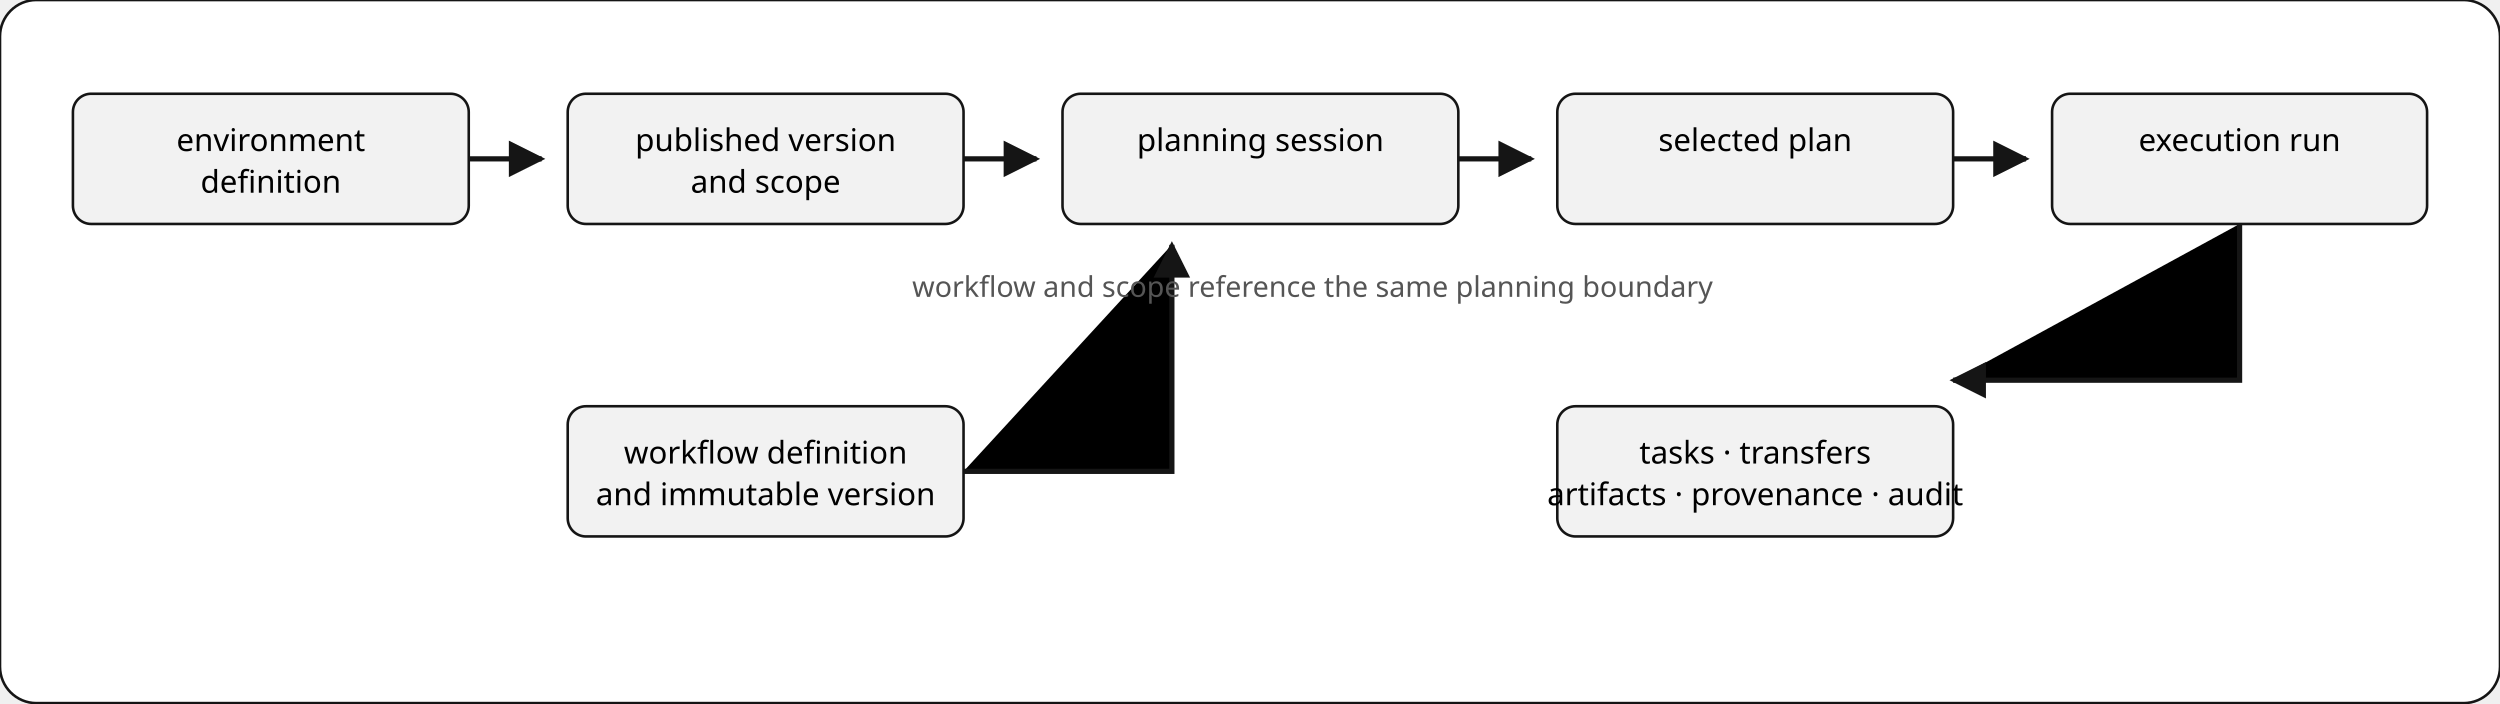
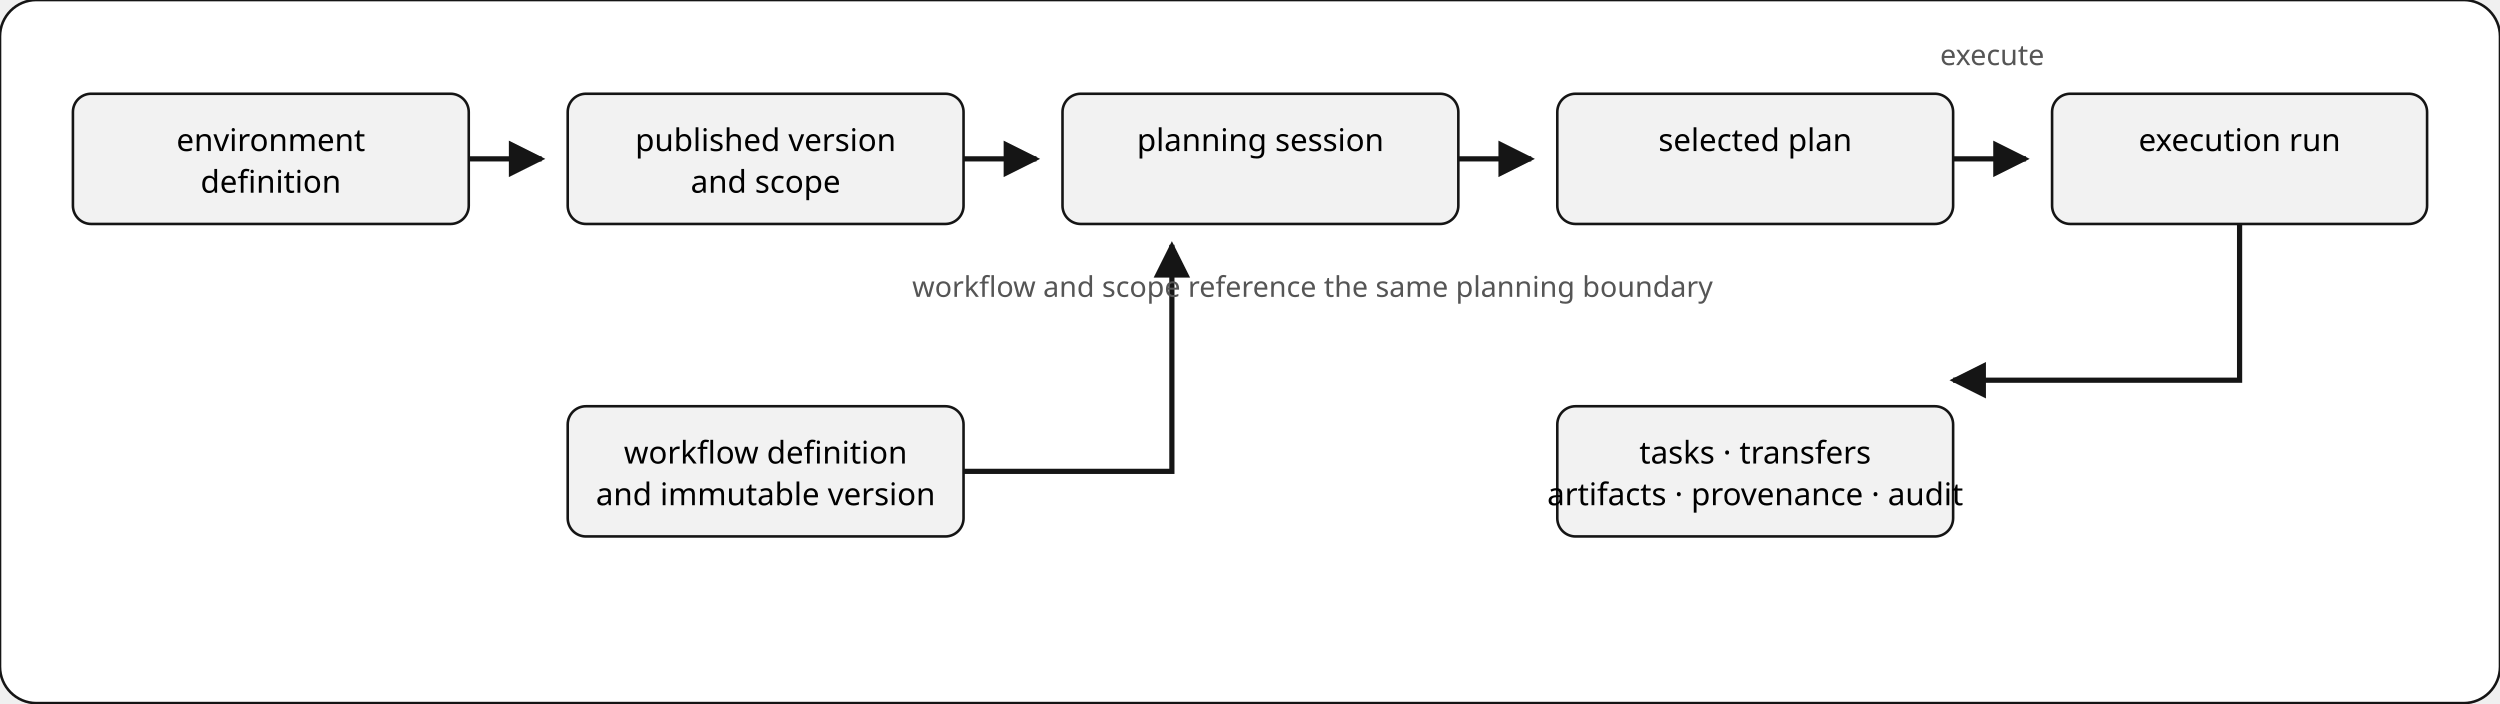
<svg xmlns="http://www.w3.org/2000/svg" viewBox="0 0 960 270" role="img" aria-labelledby="title desc">
  <defs>
    <marker id="arrow" viewBox="0 0 10 10" refX="9" refY="5" markerWidth="7" markerHeight="7" orient="auto">
      <path d="M0 0 10 5 0 10z" fill="#151515" />
    </marker>
  </defs>
  <rect width="960" height="270" rx="14" fill="#fff" stroke="#151515" />
  <g fill="#f2f2f2" stroke="#151515">
    <rect x="28" y="36" width="152" height="50" rx="7" />
    <rect x="218" y="36" width="152" height="50" rx="7" />
    <rect x="408" y="36" width="152" height="50" rx="7" />
    <rect x="598" y="36" width="152" height="50" rx="7" />
    <rect x="788" y="36" width="144" height="50" rx="7" />
    <rect x="218" y="156" width="152" height="50" rx="7" />
    <rect x="598" y="156" width="152" height="50" rx="7" />
  </g>
  <g font-family="system-ui, sans-serif" text-anchor="middle" font-size="12">
    <text x="104" y="58">environment</text>
    <text x="104" y="74">definition</text>
    <text x="294" y="58">published version</text>
    <text x="294" y="74">and scope</text>
    <text x="484" y="58">planning session</text>
    <text x="674" y="58">selected plan</text>
    <text x="860" y="58">execution run</text>
    <text x="294" y="178">workflow definition</text>
    <text x="294" y="194">and immutable version</text>
    <text x="674" y="178">tasks · transfers</text>
    <text x="674" y="194">artifacts · provenance · audit</text>
  </g>
-   <g stroke="#151515" stroke-width="2" marker-end="url(#arrow)">
+   <g fill="none" stroke="#151515" stroke-width="2" marker-end="url(#arrow)">
    <path d="M180 61H208" />
    <path d="M370 61H398" />
    <path d="M560 61H588" />
    <path d="M750 61H778" />
    <path d="M370 181H450V94" />
    <path d="M860 86V146H750" />
  </g>
+   <text x="765" y="25" font-family="system-ui, sans-serif" font-size="11" text-anchor="middle" fill="#555">execute</text>
  <text x="504" y="114" font-family="system-ui, sans-serif" font-size="11" text-anchor="middle" fill="#555">workflow and scope reference the same planning boundary</text>
</svg>
